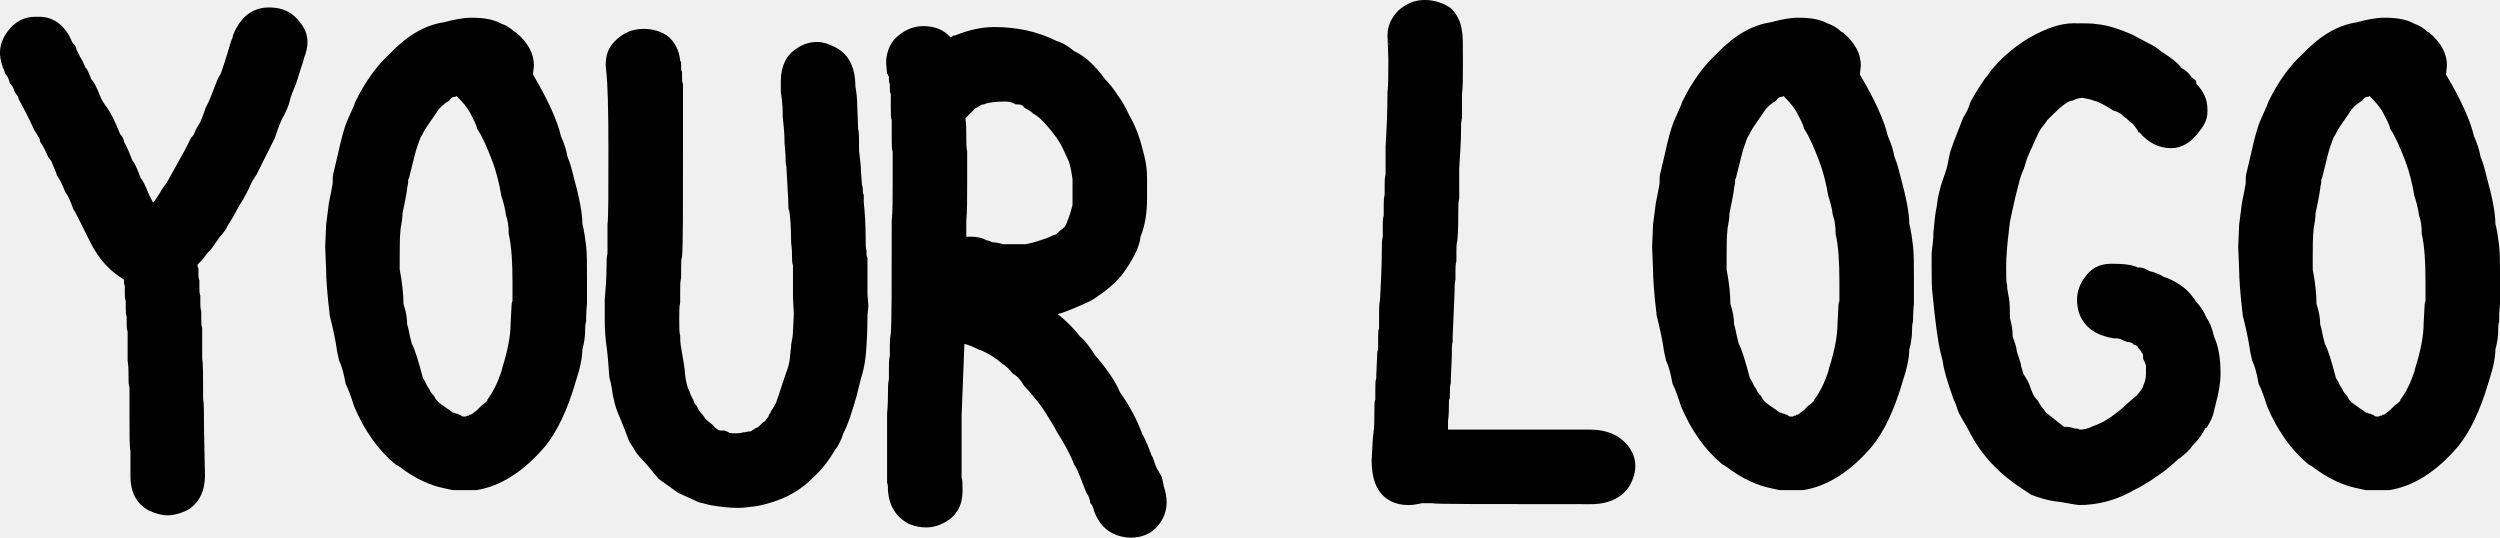
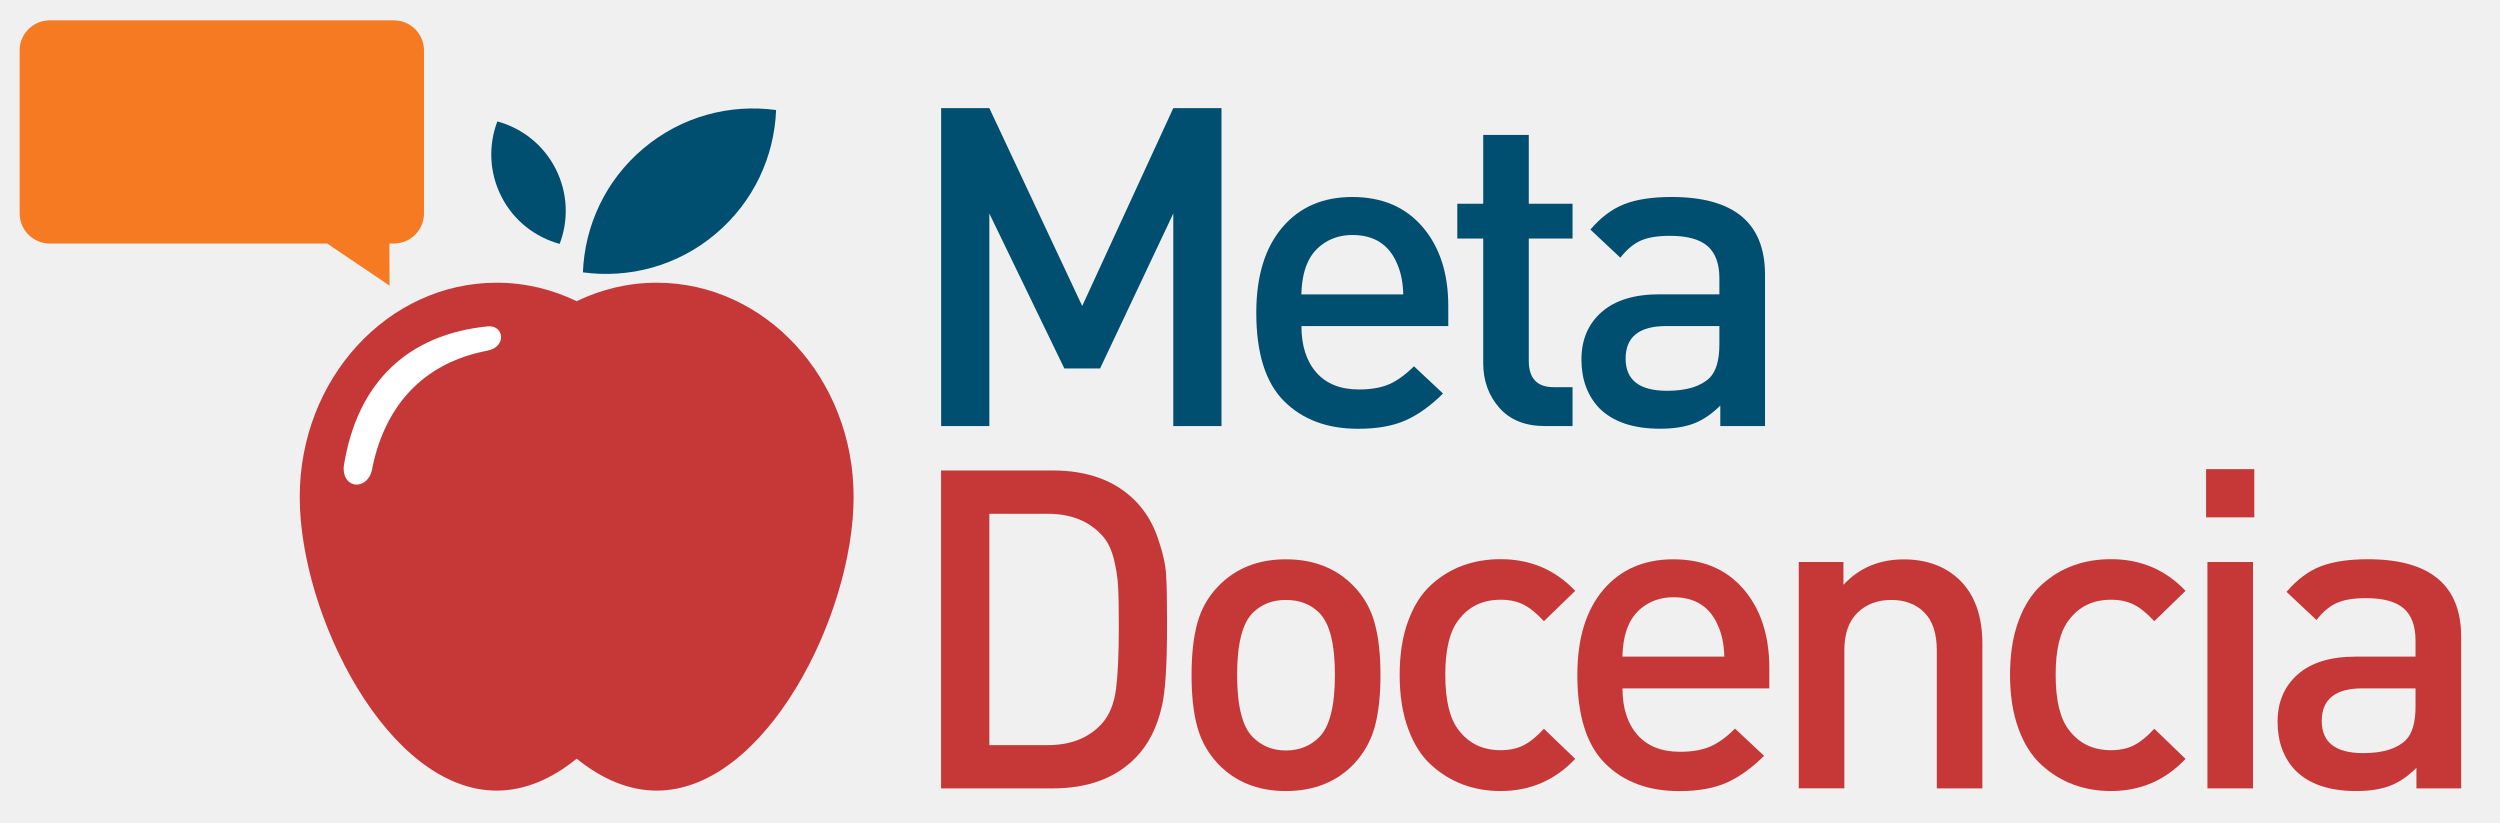
- <svg xmlns="http://www.w3.org/2000/svg" zoomAndPan="magnify" preserveAspectRatio="xMidYMid meet" version="1.0" viewBox="321.86 391.22 166.32 35.77">
-   <defs>
-     <g />
-   </defs>
-   <g fill="currentColor" fill-opacity="1">
-     <g transform="translate(321.2378, 434.6169)">
-       <g>
-         <path d="M 11.777 -9.113 C 12.215 -9.113 12.586 -9.238 13.02 -9.422 C 13.824 -9.855 14.258 -10.664 14.258 -11.777 L 14.195 -14.816 C 14.195 -15.871 14.195 -16.551 14.137 -16.863 C 14.137 -18.352 14.137 -19.219 14.074 -19.527 C 14.074 -20.707 14.074 -21.387 14.074 -21.574 C 14.012 -21.762 14.012 -21.945 14.012 -22.133 C 14.012 -22.316 14.012 -22.504 14.012 -22.691 C 13.949 -22.875 13.949 -23.062 13.949 -23.25 C 13.949 -23.434 13.949 -23.559 13.949 -23.742 C 13.887 -23.867 13.887 -24.055 13.887 -24.238 C 13.887 -24.426 13.887 -24.551 13.887 -24.734 C 13.824 -24.922 13.824 -25.047 13.824 -25.172 C 13.824 -25.293 13.824 -25.418 13.824 -25.543 C 13.762 -25.605 13.762 -25.727 13.762 -25.789 C 13.949 -25.977 14.137 -26.16 14.258 -26.348 C 14.383 -26.535 14.508 -26.656 14.629 -26.781 C 14.754 -26.906 14.941 -27.215 15.25 -27.648 C 15.438 -27.836 15.562 -28.023 15.684 -28.207 C 15.746 -28.395 15.871 -28.52 15.934 -28.641 C 16.117 -28.953 16.305 -29.262 16.492 -29.633 C 16.926 -30.316 17.172 -30.812 17.297 -31.121 L 17.422 -31.371 C 17.605 -31.68 17.73 -31.805 17.73 -31.867 L 18.352 -33.105 C 18.535 -33.477 18.723 -33.848 18.91 -34.223 C 19.031 -34.594 19.156 -34.965 19.344 -35.398 C 19.652 -35.957 19.84 -36.391 19.902 -36.699 C 19.961 -37.012 20.148 -37.383 20.336 -37.879 L 20.707 -39.059 C 20.77 -39.242 20.832 -39.367 20.832 -39.492 C 21.016 -39.926 21.078 -40.297 21.078 -40.605 C 21.078 -41.102 20.891 -41.535 20.582 -41.91 C 20.086 -42.59 19.406 -42.902 18.535 -42.902 C 17.422 -42.902 16.613 -42.281 16.117 -41.039 C 16.117 -40.918 16.059 -40.793 15.996 -40.668 C 15.621 -39.367 15.375 -38.684 15.312 -38.5 C 15.188 -38.312 15.066 -38.066 15.004 -37.879 C 14.691 -37.074 14.508 -36.578 14.32 -36.266 C 14.195 -35.895 14.074 -35.586 13.949 -35.273 C 13.762 -34.965 13.641 -34.777 13.578 -34.594 C 13.516 -34.406 13.391 -34.285 13.328 -34.223 C 13.266 -34.098 13.145 -33.848 12.957 -33.477 L 11.719 -31.246 C 11.531 -30.996 11.344 -30.75 11.223 -30.5 L 10.848 -29.945 L 10.789 -29.945 L 10.539 -30.441 C 10.293 -31.059 10.105 -31.43 9.98 -31.555 C 9.734 -32.238 9.547 -32.609 9.422 -32.734 C 9.238 -33.23 9.051 -33.664 8.867 -33.973 C 8.867 -34.098 8.805 -34.285 8.617 -34.469 C 8.246 -35.398 7.934 -36.02 7.625 -36.391 C 7.5 -36.578 7.379 -36.762 7.254 -37.074 C 7.066 -37.57 6.883 -37.941 6.695 -38.125 C 6.508 -38.621 6.387 -38.871 6.324 -38.871 C 6.199 -39.18 6.074 -39.43 5.953 -39.613 L 5.703 -40.109 C 5.703 -40.234 5.641 -40.359 5.457 -40.543 L 5.395 -40.668 C 4.961 -41.66 4.277 -42.219 3.348 -42.281 L 2.977 -42.281 C 2.23 -42.281 1.613 -41.969 1.117 -41.289 C 0.805 -40.855 0.621 -40.422 0.621 -39.863 C 0.621 -39.492 0.742 -39.059 0.93 -38.621 C 0.93 -38.562 0.992 -38.438 1.117 -38.312 C 1.18 -38.188 1.238 -38.004 1.301 -37.816 C 1.363 -37.816 1.488 -37.633 1.613 -37.258 C 1.676 -37.195 1.734 -37.074 1.797 -37.012 C 1.859 -36.887 1.859 -36.762 1.922 -36.699 C 2.293 -36.02 2.605 -35.398 2.914 -34.719 C 3.102 -34.469 3.16 -34.285 3.223 -34.223 C 3.285 -34.16 3.285 -34.035 3.285 -33.973 C 3.473 -33.727 3.656 -33.352 3.844 -32.918 C 3.906 -32.855 4.031 -32.734 4.09 -32.547 C 4.152 -32.363 4.215 -32.238 4.277 -32.113 C 4.34 -31.926 4.402 -31.805 4.402 -31.742 C 4.586 -31.492 4.773 -31.121 4.961 -30.625 C 5.082 -30.5 5.27 -30.129 5.516 -29.449 C 5.578 -29.387 5.703 -29.137 5.891 -28.766 L 6.633 -27.277 C 7.191 -26.16 7.934 -25.355 8.867 -24.797 C 8.867 -24.676 8.867 -24.551 8.926 -24.363 C 8.926 -24.18 8.926 -24.055 8.926 -23.867 C 8.926 -23.684 8.926 -23.559 8.988 -23.371 C 8.988 -23.188 8.988 -23.062 8.988 -22.875 C 8.988 -22.691 8.988 -22.504 9.051 -22.316 C 9.051 -22.133 9.051 -22.008 9.051 -21.82 C 9.051 -21.637 9.051 -21.512 9.113 -21.328 C 9.113 -21.141 9.113 -20.457 9.113 -19.406 C 9.176 -19.031 9.176 -18.598 9.176 -18.102 C 9.176 -17.98 9.176 -17.793 9.238 -17.605 C 9.238 -17.422 9.238 -16.738 9.238 -15.562 C 9.238 -14.383 9.238 -13.641 9.301 -13.391 C 9.301 -13.145 9.301 -12.586 9.301 -11.719 C 9.301 -10.602 9.734 -9.855 10.539 -9.422 C 10.973 -9.238 11.344 -9.113 11.777 -9.113 Z M 11.777 -9.113 " />
-       </g>
-     </g>
+ <svg xmlns="http://www.w3.org/2000/svg" version="1.0" id="Capa_1" x="0px" y="0px" viewBox="0 0 359.91 118.4" style="enable-background:new 0 0 359.91 118.4;" xml:space="preserve">
+   <style type="text/css">
+ 	.st0{fill-rule:evenodd;clip-rule:evenodd;fill:#C63838;}
+ 	.st1{fill-rule:evenodd;clip-rule:evenodd;fill:#FFFFFF;}
+ 	.st2{fill-rule:evenodd;clip-rule:evenodd;fill:#004F70;}
+ 	.st3{fill-rule:evenodd;clip-rule:evenodd;fill:#F67A21;}
+ 	.st4{fill:#004F70;}
+ 	.st5{fill:#C63838;}
+ </style>
+   <g>
+     <path class="st0" d="M94.54,40.7c-4.1,0-8,0.96-11.52,2.66C79.5,41.66,75.6,40.7,71.5,40.7c-15.66,0-28.35,13.81-28.35,30.84   c0,17.03,12.69,42.28,28.35,42.28c4.1,0,8-1.73,11.52-4.6c3.52,2.86,7.42,4.6,11.52,4.6c15.66,0,28.35-25.25,28.35-42.28   C122.89,54.51,110.2,40.7,94.54,40.7" />
  </g>
-   <g fill="currentColor" fill-opacity="1">
-     <g transform="translate(342.873, 434.6169)">
-       <g>
-         <path d="M 9.98 -15.684 L 9.855 -15.684 C 9.797 -15.684 9.734 -15.684 9.672 -15.746 C 9.609 -15.809 9.484 -15.809 9.422 -15.871 C 9.359 -15.871 9.301 -15.871 9.238 -15.934 C 9.176 -15.934 9.113 -15.934 9.051 -15.996 C 8.988 -16.059 8.68 -16.242 8.184 -16.613 C 8.059 -16.738 7.934 -16.863 7.875 -17.047 C 7.75 -17.172 7.625 -17.297 7.562 -17.484 C 7.5 -17.605 7.379 -17.73 7.316 -17.918 C 7.254 -18.039 7.191 -18.164 7.129 -18.227 C 6.82 -19.406 6.57 -20.211 6.387 -20.52 L 6.262 -21.016 C 6.199 -21.328 6.137 -21.637 6.074 -21.82 C 6.074 -22.195 6.012 -22.629 5.828 -23.188 C 5.828 -23.742 5.766 -24.488 5.578 -25.48 L 5.578 -26.285 C 5.578 -26.969 5.578 -27.586 5.641 -28.207 C 5.703 -28.52 5.766 -28.891 5.766 -29.199 C 5.891 -29.758 5.953 -30.129 6.012 -30.441 C 6.074 -30.75 6.074 -30.996 6.137 -31.184 C 6.137 -31.371 6.137 -31.492 6.199 -31.555 L 6.57 -33.043 C 6.695 -33.539 6.82 -33.848 6.883 -34.035 C 6.945 -34.223 7.004 -34.344 7.066 -34.406 C 7.191 -34.719 7.5 -35.152 7.934 -35.77 L 8.059 -35.957 C 8.246 -36.266 8.555 -36.516 8.867 -36.699 C 8.988 -36.887 9.113 -36.949 9.176 -36.949 C 9.238 -36.949 9.301 -36.949 9.359 -37.012 C 9.797 -36.578 10.105 -36.207 10.293 -35.832 C 10.477 -35.461 10.664 -35.152 10.727 -34.84 C 11.098 -34.285 11.406 -33.539 11.719 -32.734 C 12.027 -31.926 12.215 -31.121 12.336 -30.379 C 12.461 -30.004 12.586 -29.57 12.648 -29.074 C 12.77 -28.766 12.832 -28.332 12.832 -27.836 C 13.02 -27.031 13.082 -25.914 13.082 -24.613 C 13.082 -23.93 13.082 -23.496 13.082 -23.371 C 13.02 -23.25 13.02 -23.125 13.02 -23.062 L 12.957 -21.883 C 12.957 -21.078 12.77 -20.086 12.398 -18.91 L 12.336 -18.66 C 12.09 -17.918 11.777 -17.297 11.406 -16.801 C 11.406 -16.738 11.406 -16.738 11.344 -16.676 C 11.281 -16.613 11.16 -16.492 11.035 -16.43 C 10.91 -16.305 10.789 -16.18 10.727 -16.117 C 10.477 -15.934 10.352 -15.809 10.293 -15.809 C 10.23 -15.809 10.23 -15.809 10.23 -15.809 C 10.168 -15.746 10.168 -15.746 10.168 -15.746 C 10.105 -15.746 10.043 -15.746 9.98 -15.684 Z M 10.664 -10.789 C 12.273 -11.035 13.824 -12.027 15.25 -13.699 C 16.059 -14.691 16.738 -16.117 17.297 -18.039 C 17.605 -18.969 17.73 -19.652 17.73 -20.148 C 17.855 -20.582 17.918 -21.016 17.918 -21.512 C 17.918 -21.637 17.918 -21.82 17.98 -22.008 C 17.98 -22.195 17.98 -22.629 18.039 -23.188 C 18.039 -23.742 18.039 -24.301 18.039 -24.859 C 18.039 -25.789 18.039 -26.535 17.98 -27.031 C 17.918 -27.527 17.855 -28.023 17.73 -28.52 C 17.73 -29.199 17.543 -30.191 17.172 -31.555 C 17.047 -32.051 16.926 -32.547 16.738 -32.98 C 16.676 -33.352 16.551 -33.789 16.305 -34.344 C 16.059 -35.398 15.438 -36.762 14.445 -38.438 L 14.508 -39.059 C 14.508 -39.801 14.137 -40.543 13.328 -41.227 L 13.203 -41.289 C 12.957 -41.535 12.648 -41.723 12.273 -41.848 C 11.84 -42.094 11.223 -42.219 10.352 -42.219 C 9.797 -42.219 9.176 -42.094 8.492 -41.91 C 7.254 -41.723 6.074 -41.039 4.898 -39.801 C 4.09 -39.059 3.285 -38.004 2.605 -36.578 L 2.543 -36.391 C 2.418 -36.082 2.23 -35.711 2.047 -35.273 C 1.859 -34.777 1.676 -34.098 1.488 -33.23 L 1.18 -31.926 C 1.117 -31.742 1.117 -31.492 1.117 -31.184 C 1.055 -30.875 0.992 -30.441 0.867 -29.883 L 0.684 -28.457 L 0.621 -26.969 L 0.684 -25.418 C 0.684 -24.922 0.742 -23.93 0.93 -22.379 C 1.117 -21.637 1.301 -20.832 1.426 -19.961 L 1.551 -19.406 C 1.734 -19.031 1.859 -18.535 1.984 -17.855 C 2.168 -17.484 2.355 -16.988 2.543 -16.367 C 3.223 -14.754 4.152 -13.453 5.27 -12.523 L 5.578 -12.336 C 6.633 -11.531 7.625 -11.098 8.555 -10.91 L 9.113 -10.789 Z M 10.664 -10.789 " />
-       </g>
-     </g>
+   <g>
+     <path class="st1" d="M70.18,50.48c-8.69,1.65-14.53,7.27-16.55,16.72c-0.41,3.44-4.32,3.4-4.15,0c1.9-12.25,9.33-19.06,20.69-20.21   C72.54,46.71,73.03,49.91,70.18,50.48" />
  </g>
-   <g fill="currentColor" fill-opacity="1">
-     <g transform="translate(361.4706, 434.6169)">
-       <g>
-         <path d="M 9.484 -9.609 C 9.855 -9.609 10.293 -9.672 10.789 -9.734 C 12.273 -10.043 13.453 -10.602 14.383 -11.531 C 15.004 -12.09 15.5 -12.707 15.934 -13.453 C 16.18 -13.762 16.367 -14.137 16.492 -14.57 C 16.801 -15.125 17.047 -15.934 17.359 -16.988 L 17.668 -18.227 C 17.793 -18.598 17.918 -19.094 17.98 -19.715 C 18.039 -20.336 18.102 -21.266 18.102 -22.441 L 18.164 -23.062 L 18.102 -23.805 C 18.102 -25.293 18.102 -26.102 18.102 -26.223 C 18.039 -26.348 18.039 -26.41 18.039 -26.473 C 18.039 -26.535 18.039 -26.598 18.039 -26.719 C 17.98 -26.844 17.98 -27.094 17.98 -27.465 C 17.98 -28.52 17.918 -29.324 17.855 -29.945 C 17.855 -30.191 17.855 -30.379 17.855 -30.441 C 17.793 -30.5 17.793 -30.625 17.793 -30.75 C 17.793 -30.812 17.793 -30.934 17.73 -31.121 L 17.668 -31.988 C 17.668 -32.363 17.605 -32.797 17.543 -33.352 C 17.543 -34.16 17.543 -34.656 17.484 -34.777 L 17.422 -36.266 C 17.422 -36.887 17.359 -37.32 17.297 -37.633 C 17.297 -38.996 16.801 -39.863 15.871 -40.297 C 15.5 -40.484 15.125 -40.605 14.754 -40.605 C 14.32 -40.605 13.824 -40.484 13.391 -40.172 C 12.707 -39.738 12.336 -38.996 12.336 -38.004 L 12.336 -37.258 C 12.398 -36.887 12.461 -36.391 12.461 -35.832 L 12.461 -35.648 C 12.523 -35.09 12.586 -34.469 12.586 -33.848 L 12.648 -33.105 C 12.648 -32.797 12.648 -32.547 12.707 -32.301 C 12.77 -30.996 12.832 -30.254 12.832 -29.945 C 12.832 -29.633 12.832 -29.449 12.895 -29.387 C 12.957 -29.012 13.02 -28.332 13.02 -27.277 C 13.082 -26.781 13.082 -26.473 13.082 -26.285 C 13.082 -26.102 13.082 -25.914 13.145 -25.727 C 13.145 -25.543 13.145 -24.797 13.145 -23.621 L 13.203 -22.504 L 13.145 -21.387 C 13.145 -21.078 13.082 -20.77 13.02 -20.457 L 13.02 -20.336 C 12.957 -19.902 12.957 -19.59 12.895 -19.281 C 12.832 -18.969 12.707 -18.66 12.648 -18.473 C 12.586 -18.289 12.523 -18.102 12.461 -17.918 C 12.398 -17.73 12.336 -17.543 12.273 -17.359 C 12.215 -17.109 12.09 -16.863 12.027 -16.613 C 11.902 -16.367 11.777 -16.18 11.656 -15.996 C 11.656 -15.934 11.656 -15.934 11.594 -15.871 C 11.531 -15.809 11.531 -15.684 11.469 -15.621 C 11.406 -15.562 11.344 -15.438 11.281 -15.375 C 11.16 -15.312 11.098 -15.25 11.035 -15.188 C 10.973 -15.125 10.91 -15.066 10.848 -15.004 C 10.789 -14.941 10.664 -14.941 10.602 -14.879 C 10.539 -14.816 10.477 -14.816 10.414 -14.754 C 10.352 -14.691 10.293 -14.691 10.168 -14.691 C 9.98 -14.629 9.855 -14.629 9.797 -14.629 C 9.672 -14.57 9.484 -14.57 9.301 -14.57 C 9.051 -14.57 8.926 -14.57 8.867 -14.629 C 8.805 -14.691 8.68 -14.691 8.617 -14.754 C 8.492 -14.754 8.371 -14.754 8.309 -14.754 C 8.246 -14.754 8.121 -14.816 8.059 -14.879 C 7.934 -14.941 7.875 -15.066 7.812 -15.125 C 7.75 -15.188 7.625 -15.25 7.5 -15.375 C 7.379 -15.438 7.254 -15.621 7.129 -15.809 C 6.945 -15.996 6.82 -16.18 6.758 -16.367 C 6.633 -16.492 6.57 -16.613 6.508 -16.801 C 6.449 -16.926 6.324 -17.109 6.262 -17.359 C 6.137 -17.543 6.074 -17.855 6.012 -18.164 C 5.953 -18.473 5.953 -18.785 5.891 -19.156 C 5.828 -19.527 5.766 -19.902 5.703 -20.273 C 5.641 -20.582 5.641 -20.891 5.641 -21.078 C 5.578 -21.266 5.578 -21.574 5.578 -22.133 C 5.578 -22.691 5.578 -23.062 5.641 -23.25 C 5.641 -23.434 5.641 -23.742 5.641 -24.055 C 5.641 -24.363 5.641 -24.676 5.703 -24.922 C 5.703 -25.172 5.703 -25.418 5.703 -25.664 C 5.703 -25.852 5.703 -26.102 5.766 -26.348 C 5.828 -27.031 5.828 -29.449 5.828 -33.602 C 5.828 -36.266 5.828 -37.691 5.828 -37.816 C 5.766 -37.941 5.766 -38.066 5.766 -38.25 C 5.766 -38.438 5.766 -38.562 5.766 -38.621 C 5.703 -38.684 5.703 -38.809 5.703 -38.934 C 5.703 -39.059 5.703 -39.18 5.703 -39.242 L 5.641 -39.367 C 5.578 -40.047 5.27 -40.605 4.836 -40.98 C 4.402 -41.289 3.844 -41.477 3.223 -41.477 C 2.48 -41.477 1.859 -41.227 1.301 -40.668 C 0.867 -40.234 0.684 -39.738 0.684 -39.059 L 0.742 -38.438 C 0.805 -37.879 0.867 -36.266 0.867 -33.477 C 0.867 -30.625 0.867 -28.953 0.805 -28.457 C 0.805 -27.402 0.805 -26.719 0.805 -26.535 C 0.742 -26.285 0.742 -26.039 0.742 -25.727 C 0.742 -24.922 0.684 -24.18 0.621 -23.434 L 0.621 -22.133 C 0.621 -21.387 0.684 -20.77 0.742 -20.336 C 0.805 -19.902 0.867 -19.219 0.93 -18.289 C 1.055 -17.855 1.117 -17.422 1.18 -16.988 L 1.238 -16.801 C 1.301 -16.367 1.488 -15.934 1.676 -15.5 C 1.859 -15.066 2.047 -14.57 2.23 -14.074 C 2.293 -13.949 2.418 -13.762 2.543 -13.578 C 2.664 -13.328 2.852 -13.082 3.16 -12.77 C 3.473 -12.461 3.781 -12.027 4.215 -11.531 L 5.516 -10.602 L 6.883 -9.98 L 7.625 -9.797 C 8.309 -9.672 8.926 -9.609 9.484 -9.609 Z M 9.484 -9.609 " />
-       </g>
-     </g>
+   <g>
+     <path class="st2" d="M103,33.69c5.51-4.63,8.48-11.18,8.73-17.85c-6.62-0.9-13.57,0.88-19.09,5.52   c-5.51,4.63-8.47,11.18-8.72,17.85C90.53,40.11,97.49,38.33,103,33.69 M80.57,35.11c1.3-3.4,1.2-7.31-0.58-10.81   c-1.78-3.5-4.89-5.87-8.39-6.82c-1.29,3.4-1.2,7.31,0.58,10.81C73.95,31.78,77.06,34.15,80.57,35.11z" />
  </g>
-   <g fill="currentColor" fill-opacity="1">
-     <g transform="translate(380.1923, 434.6169)">
-       <g>
-         <path d="M 9.918 -27.152 L 8.371 -27.152 C 8.184 -27.215 7.934 -27.277 7.688 -27.277 C 7.562 -27.34 7.438 -27.402 7.316 -27.402 C 7.004 -27.586 6.633 -27.648 6.324 -27.648 L 5.953 -27.648 L 5.953 -28.703 C 6.012 -29.324 6.012 -30.191 6.012 -31.309 C 6.012 -32.484 6.012 -33.168 6.012 -33.352 C 5.953 -33.539 5.953 -33.848 5.953 -34.344 C 5.953 -34.777 5.953 -35.215 5.891 -35.523 L 6.57 -36.207 C 6.633 -36.207 6.695 -36.266 6.82 -36.328 C 6.883 -36.391 7.004 -36.453 7.129 -36.453 C 7.379 -36.578 7.875 -36.641 8.555 -36.641 C 8.805 -36.641 9.051 -36.578 9.238 -36.453 C 9.422 -36.453 9.547 -36.453 9.672 -36.391 C 9.734 -36.328 9.797 -36.266 9.855 -36.207 C 10.105 -36.082 10.293 -35.957 10.414 -35.832 C 10.789 -35.648 11.281 -35.152 11.965 -34.223 C 12.09 -34.035 12.215 -33.848 12.336 -33.602 C 12.461 -33.352 12.586 -33.043 12.77 -32.672 C 12.895 -32.301 12.957 -31.926 13.02 -31.492 L 13.02 -30.75 C 13.02 -30.254 13.02 -29.945 13.02 -29.758 C 12.957 -29.57 12.895 -29.199 12.707 -28.766 C 12.648 -28.52 12.523 -28.332 12.461 -28.27 C 12.336 -28.145 12.215 -28.082 12.152 -28.023 C 12.09 -27.961 12.027 -27.898 11.965 -27.836 C 11.902 -27.773 11.777 -27.773 11.656 -27.711 C 11.531 -27.648 11.406 -27.586 11.223 -27.527 C 11.035 -27.465 10.848 -27.402 10.664 -27.34 C 10.477 -27.277 10.23 -27.215 9.918 -27.152 Z M 16.863 -7.625 C 17.605 -7.625 18.227 -7.875 18.66 -8.371 C 19.094 -8.867 19.281 -9.422 19.281 -9.98 C 19.281 -10.293 19.219 -10.664 19.094 -11.035 C 19.031 -11.406 18.969 -11.656 18.91 -11.777 C 18.848 -11.84 18.785 -11.965 18.723 -12.09 C 18.66 -12.152 18.598 -12.273 18.535 -12.461 C 18.414 -12.832 18.352 -13.02 18.289 -13.082 C 18.102 -13.578 17.918 -14.074 17.668 -14.508 C 17.297 -15.5 16.801 -16.43 16.18 -17.297 C 15.871 -18.039 15.312 -18.848 14.508 -19.777 C 14.195 -20.273 13.887 -20.707 13.516 -21.016 C 13.082 -21.574 12.586 -22.07 12.027 -22.504 L 12.273 -22.566 C 12.832 -22.754 13.391 -23 14.074 -23.309 L 14.32 -23.434 C 15.188 -23.992 15.871 -24.551 16.305 -25.109 C 17.047 -26.102 17.484 -26.969 17.543 -27.648 C 17.855 -28.395 17.98 -29.262 17.98 -30.191 L 17.98 -31.555 C 17.98 -32.051 17.918 -32.547 17.793 -33.043 C 17.668 -33.539 17.543 -34.035 17.359 -34.531 C 17.172 -35.027 16.988 -35.398 16.801 -35.711 C 16.551 -36.266 16.305 -36.699 16.059 -37.012 C 15.746 -37.508 15.438 -37.879 15.188 -38.125 C 14.508 -39.059 13.824 -39.676 13.145 -39.988 C 12.77 -40.297 12.398 -40.543 11.965 -40.668 C 10.727 -41.289 9.359 -41.598 7.812 -41.598 C 7.004 -41.598 6.137 -41.414 5.207 -41.039 C 5.145 -41.039 5.082 -41.039 5.023 -40.98 C 4.961 -40.918 4.961 -40.918 4.898 -40.918 C 4.465 -41.414 3.844 -41.66 3.102 -41.66 C 2.355 -41.66 1.734 -41.352 1.18 -40.793 C 0.805 -40.359 0.621 -39.801 0.621 -39.18 L 0.684 -38.5 L 0.742 -38.438 C 0.742 -38.375 0.742 -38.375 0.805 -38.312 C 0.805 -38.25 0.805 -38.188 0.805 -38.125 C 0.805 -38.004 0.805 -37.879 0.867 -37.816 C 0.867 -37.754 0.867 -37.633 0.867 -37.508 C 0.867 -37.383 0.867 -37.258 0.93 -37.137 C 0.93 -37.012 0.93 -36.699 0.93 -36.266 C 0.93 -35.832 0.93 -35.523 0.992 -35.398 C 0.992 -35.215 0.992 -34.902 0.992 -34.344 C 0.992 -33.789 0.992 -33.477 1.055 -33.293 C 1.055 -33.105 1.055 -32.422 1.055 -31.309 C 1.055 -30.191 1.055 -29.324 0.992 -28.703 C 0.992 -24.426 0.992 -21.883 0.93 -21.203 C 0.867 -20.891 0.867 -20.645 0.867 -20.457 C 0.867 -20.211 0.867 -19.961 0.867 -19.715 C 0.805 -19.465 0.805 -19.219 0.805 -18.969 C 0.805 -18.66 0.805 -18.414 0.805 -18.164 C 0.742 -17.918 0.742 -17.605 0.742 -17.297 C 0.742 -16.988 0.742 -16.492 0.684 -15.871 L 0.684 -11.281 C 0.742 -11.16 0.742 -10.973 0.742 -10.789 C 0.805 -9.734 1.301 -8.988 2.109 -8.555 C 2.543 -8.371 2.914 -8.309 3.285 -8.309 C 3.719 -8.309 4.152 -8.43 4.586 -8.68 C 5.332 -9.113 5.703 -9.797 5.703 -10.727 C 5.703 -11.281 5.703 -11.531 5.641 -11.594 L 5.641 -15.746 L 5.828 -20.52 C 6.074 -20.457 6.387 -20.336 6.758 -20.148 L 6.945 -20.086 C 7.5 -19.84 7.996 -19.527 8.309 -19.219 C 8.555 -19.094 8.805 -18.848 9.051 -18.535 C 9.301 -18.414 9.547 -18.164 9.797 -17.73 C 10.043 -17.484 10.293 -17.172 10.602 -16.801 C 10.91 -16.43 11.16 -16.059 11.344 -15.746 C 11.531 -15.438 11.777 -15.066 11.965 -14.691 C 12.398 -14.012 12.832 -13.266 13.145 -12.461 C 13.328 -12.215 13.516 -11.719 13.824 -10.91 L 13.949 -10.602 C 14.137 -10.352 14.195 -10.105 14.195 -9.918 C 14.32 -9.855 14.383 -9.672 14.445 -9.422 C 14.879 -8.246 15.684 -7.688 16.863 -7.625 Z M 16.863 -7.625 " />
-       </g>
-     </g>
+   <g>
+     <path class="st3" d="M7.15,2.93h49.57c2.37,0,4.32,1.94,4.32,4.32v23.49c0,2.37-1.94,4.32-4.32,4.32h-0.66l0.02,6.06l-8.98-6.06   H7.15c-2.37,0-4.32-1.94-4.32-4.32V7.24C2.83,4.87,4.77,2.93,7.15,2.93" />
  </g>
-   <g fill="currentColor" fill-opacity="1">
-     <g transform="translate(400.0917, 434.6169)">
-       <g />
-     </g>
-   </g>
-   <g fill="currentColor" fill-opacity="1">
-     <g transform="translate(412.4902, 434.6169)">
-       <g>
-         <path d="M 1.797 -40.359 L 1.734 -40.543 C 1.797 -40.484 1.797 -40.422 1.797 -40.359 Z M 3.102 -9.797 C 3.41 -9.797 3.656 -9.855 3.969 -9.918 C 4.277 -9.918 4.527 -9.918 4.648 -9.918 C 4.773 -9.855 8.309 -9.855 15.188 -9.855 C 16.43 -9.855 17.297 -10.293 17.793 -11.098 C 18.039 -11.531 18.164 -11.965 18.164 -12.398 C 18.164 -12.832 18.039 -13.203 17.793 -13.578 C 17.234 -14.383 16.367 -14.816 15.125 -14.816 L 5.703 -14.816 L 5.703 -15.375 C 5.766 -15.809 5.766 -16.305 5.766 -16.801 C 5.828 -16.801 5.828 -16.926 5.828 -17.234 C 5.828 -17.543 5.828 -17.73 5.891 -17.918 C 5.891 -18.039 5.891 -18.164 5.891 -18.227 L 5.953 -19.59 C 5.953 -20.086 5.953 -20.457 6.012 -20.645 C 6.012 -20.832 6.012 -20.953 6.012 -21.016 L 6.137 -23.867 C 6.137 -24.238 6.137 -24.551 6.199 -24.797 C 6.199 -24.984 6.199 -25.23 6.199 -25.418 C 6.199 -25.605 6.199 -25.789 6.262 -26.039 C 6.262 -26.285 6.262 -26.535 6.262 -26.719 C 6.262 -26.906 6.262 -27.152 6.324 -27.402 C 6.387 -28.082 6.387 -28.766 6.387 -29.449 C 6.387 -29.695 6.387 -29.945 6.449 -30.191 C 6.449 -30.441 6.449 -31.121 6.449 -32.176 C 6.508 -33.168 6.57 -34.035 6.57 -34.719 C 6.57 -35.027 6.57 -35.336 6.633 -35.523 C 6.633 -35.711 6.633 -36.266 6.633 -37.137 C 6.695 -37.57 6.695 -38.312 6.695 -39.305 C 6.695 -40.484 6.695 -41.102 6.633 -41.289 C 6.57 -41.969 6.262 -42.527 5.828 -42.902 C 5.332 -43.211 4.773 -43.398 4.152 -43.398 C 3.473 -43.398 2.914 -43.148 2.418 -42.715 C 1.922 -42.219 1.676 -41.66 1.676 -41.039 L 1.734 -39.492 C 1.734 -38.5 1.734 -37.754 1.676 -37.258 C 1.676 -35.895 1.613 -34.719 1.551 -33.664 C 1.551 -32.609 1.551 -31.988 1.551 -31.805 C 1.488 -31.555 1.488 -31.309 1.488 -31.121 C 1.488 -30.934 1.488 -30.688 1.488 -30.441 C 1.426 -30.191 1.426 -29.945 1.426 -29.758 C 1.426 -29.57 1.426 -29.324 1.426 -29.074 C 1.363 -28.828 1.363 -28.578 1.363 -28.395 C 1.363 -28.145 1.363 -27.898 1.363 -27.648 C 1.301 -27.402 1.301 -27.152 1.301 -26.906 C 1.301 -25.727 1.238 -24.551 1.18 -23.434 C 1.117 -23.188 1.117 -22.875 1.117 -22.441 C 1.117 -22.008 1.117 -21.699 1.117 -21.574 C 1.055 -21.449 1.055 -21.203 1.055 -20.891 C 1.055 -20.52 1.055 -20.273 1.055 -20.148 C 0.992 -20.023 0.992 -19.902 0.992 -19.84 L 0.93 -18.414 C 0.93 -18.352 0.93 -18.289 0.93 -18.227 C 0.867 -18.102 0.867 -17.793 0.867 -17.359 C 0.867 -17.047 0.867 -16.863 0.867 -16.801 C 0.805 -16.738 0.805 -16.43 0.805 -15.934 C 0.805 -15.438 0.805 -15.004 0.742 -14.57 C 0.684 -14.258 0.684 -13.699 0.621 -12.77 C 0.621 -11.594 0.93 -10.727 1.613 -10.23 C 2.047 -9.918 2.543 -9.797 3.102 -9.797 Z M 3.102 -9.797 " />
-       </g>
-     </g>
-   </g>
-   <g fill="currentColor" fill-opacity="1">
-     <g transform="translate(431.1498, 434.6169)">
-       <g>
-         <path d="M 9.98 -15.684 L 9.855 -15.684 C 9.797 -15.684 9.734 -15.684 9.672 -15.746 C 9.609 -15.809 9.484 -15.809 9.422 -15.871 C 9.359 -15.871 9.301 -15.871 9.238 -15.934 C 9.176 -15.934 9.113 -15.934 9.051 -15.996 C 8.988 -16.059 8.68 -16.242 8.184 -16.613 C 8.059 -16.738 7.934 -16.863 7.875 -17.047 C 7.75 -17.172 7.625 -17.297 7.562 -17.484 C 7.5 -17.605 7.379 -17.73 7.316 -17.918 C 7.254 -18.039 7.191 -18.164 7.129 -18.227 C 6.82 -19.406 6.57 -20.211 6.387 -20.52 L 6.262 -21.016 C 6.199 -21.328 6.137 -21.637 6.074 -21.82 C 6.074 -22.195 6.012 -22.629 5.828 -23.188 C 5.828 -23.742 5.766 -24.488 5.578 -25.48 L 5.578 -26.285 C 5.578 -26.969 5.578 -27.586 5.641 -28.207 C 5.703 -28.52 5.766 -28.891 5.766 -29.199 C 5.891 -29.758 5.953 -30.129 6.012 -30.441 C 6.074 -30.75 6.074 -30.996 6.137 -31.184 C 6.137 -31.371 6.137 -31.492 6.199 -31.555 L 6.57 -33.043 C 6.695 -33.539 6.82 -33.848 6.883 -34.035 C 6.945 -34.223 7.004 -34.344 7.066 -34.406 C 7.191 -34.719 7.5 -35.152 7.934 -35.77 L 8.059 -35.957 C 8.246 -36.266 8.555 -36.516 8.867 -36.699 C 8.988 -36.887 9.113 -36.949 9.176 -36.949 C 9.238 -36.949 9.301 -36.949 9.359 -37.012 C 9.797 -36.578 10.105 -36.207 10.293 -35.832 C 10.477 -35.461 10.664 -35.152 10.727 -34.84 C 11.098 -34.285 11.406 -33.539 11.719 -32.734 C 12.027 -31.926 12.215 -31.121 12.336 -30.379 C 12.461 -30.004 12.586 -29.57 12.648 -29.074 C 12.77 -28.766 12.832 -28.332 12.832 -27.836 C 13.02 -27.031 13.082 -25.914 13.082 -24.613 C 13.082 -23.93 13.082 -23.496 13.082 -23.371 C 13.02 -23.25 13.02 -23.125 13.02 -23.062 L 12.957 -21.883 C 12.957 -21.078 12.77 -20.086 12.398 -18.91 L 12.336 -18.66 C 12.09 -17.918 11.777 -17.297 11.406 -16.801 C 11.406 -16.738 11.406 -16.738 11.344 -16.676 C 11.281 -16.613 11.16 -16.492 11.035 -16.43 C 10.91 -16.305 10.789 -16.18 10.727 -16.117 C 10.477 -15.934 10.352 -15.809 10.293 -15.809 C 10.23 -15.809 10.23 -15.809 10.23 -15.809 C 10.168 -15.746 10.168 -15.746 10.168 -15.746 C 10.105 -15.746 10.043 -15.746 9.98 -15.684 Z M 10.664 -10.789 C 12.273 -11.035 13.824 -12.027 15.25 -13.699 C 16.059 -14.691 16.738 -16.117 17.297 -18.039 C 17.605 -18.969 17.73 -19.652 17.73 -20.148 C 17.855 -20.582 17.918 -21.016 17.918 -21.512 C 17.918 -21.637 17.918 -21.82 17.98 -22.008 C 17.98 -22.195 17.98 -22.629 18.039 -23.188 C 18.039 -23.742 18.039 -24.301 18.039 -24.859 C 18.039 -25.789 18.039 -26.535 17.98 -27.031 C 17.918 -27.527 17.855 -28.023 17.73 -28.52 C 17.73 -29.199 17.543 -30.191 17.172 -31.555 C 17.047 -32.051 16.926 -32.547 16.738 -32.98 C 16.676 -33.352 16.551 -33.789 16.305 -34.344 C 16.059 -35.398 15.438 -36.762 14.445 -38.438 L 14.508 -39.059 C 14.508 -39.801 14.137 -40.543 13.328 -41.227 L 13.203 -41.289 C 12.957 -41.535 12.648 -41.723 12.273 -41.848 C 11.84 -42.094 11.223 -42.219 10.352 -42.219 C 9.797 -42.219 9.176 -42.094 8.492 -41.91 C 7.254 -41.723 6.074 -41.039 4.898 -39.801 C 4.09 -39.059 3.285 -38.004 2.605 -36.578 L 2.543 -36.391 C 2.418 -36.082 2.23 -35.711 2.047 -35.273 C 1.859 -34.777 1.676 -34.098 1.488 -33.23 L 1.18 -31.926 C 1.117 -31.742 1.117 -31.492 1.117 -31.184 C 1.055 -30.875 0.992 -30.441 0.867 -29.883 L 0.684 -28.457 L 0.621 -26.969 L 0.684 -25.418 C 0.684 -24.922 0.742 -23.93 0.93 -22.379 C 1.117 -21.637 1.301 -20.832 1.426 -19.961 L 1.551 -19.406 C 1.734 -19.031 1.859 -18.535 1.984 -17.855 C 2.168 -17.484 2.355 -16.988 2.543 -16.367 C 3.223 -14.754 4.152 -13.453 5.27 -12.523 L 5.578 -12.336 C 6.633 -11.531 7.625 -11.098 8.555 -10.91 L 9.113 -10.789 Z M 10.664 -10.789 " />
-       </g>
-     </g>
-   </g>
-   <g fill="currentColor" fill-opacity="1">
-     <g transform="translate(449.7474, 434.6169)">
-       <g>
-         <path d="M 10.414 -9.797 C 11.656 -9.797 12.895 -10.105 14.074 -10.789 C 14.32 -10.91 14.57 -11.035 14.754 -11.16 C 14.941 -11.281 15.188 -11.406 15.438 -11.594 C 15.684 -11.777 15.996 -11.965 16.305 -12.215 C 16.492 -12.398 16.676 -12.523 16.863 -12.707 C 16.988 -12.832 17.047 -12.895 17.109 -12.895 C 17.484 -13.203 17.793 -13.453 17.98 -13.762 L 18.164 -13.949 C 18.414 -14.195 18.598 -14.508 18.785 -14.816 L 18.785 -14.879 L 18.91 -14.941 C 19.156 -15.312 19.344 -15.684 19.406 -16.059 L 19.527 -16.551 C 19.715 -17.234 19.84 -17.918 19.84 -18.535 C 19.84 -19.527 19.715 -20.336 19.406 -21.016 C 19.281 -21.574 19.094 -22.008 18.91 -22.258 C 18.723 -22.691 18.473 -23.062 18.227 -23.309 C 17.918 -23.805 17.543 -24.18 17.172 -24.426 C 16.801 -24.676 16.43 -24.859 16.059 -24.984 C 15.746 -25.172 15.438 -25.293 15.125 -25.355 C 15.004 -25.418 14.879 -25.48 14.754 -25.543 C 14.57 -25.605 14.445 -25.605 14.32 -25.605 C 13.949 -25.789 13.391 -25.852 12.586 -25.852 C 11.777 -25.852 11.223 -25.543 10.789 -24.922 C 10.477 -24.488 10.293 -23.992 10.293 -23.434 C 10.293 -23.125 10.352 -22.754 10.477 -22.441 C 10.848 -21.574 11.594 -21.078 12.707 -20.891 C 12.895 -20.891 13.02 -20.891 13.203 -20.832 C 13.328 -20.77 13.453 -20.707 13.641 -20.645 C 13.824 -20.645 14.012 -20.582 14.074 -20.457 C 14.195 -20.457 14.258 -20.395 14.32 -20.336 C 14.383 -20.211 14.445 -20.148 14.508 -20.086 C 14.57 -20.023 14.57 -19.961 14.629 -19.902 C 14.691 -19.84 14.691 -19.715 14.691 -19.527 C 14.754 -19.406 14.816 -19.281 14.879 -19.094 C 14.879 -18.91 14.879 -18.723 14.879 -18.535 C 14.879 -18.227 14.816 -17.98 14.691 -17.73 L 14.691 -17.668 C 14.508 -17.359 14.32 -17.109 14.074 -16.926 L 13.641 -16.551 C 13.328 -16.242 13.02 -15.996 12.586 -15.684 C 12.152 -15.375 11.777 -15.188 11.406 -15.066 C 11.035 -14.879 10.727 -14.816 10.539 -14.816 C 10.477 -14.816 10.414 -14.816 10.352 -14.879 C 10.23 -14.879 10.105 -14.879 9.98 -14.941 C 9.797 -15.004 9.609 -15.004 9.422 -15.004 L 8.246 -15.934 C 7.996 -16.242 7.812 -16.492 7.688 -16.738 C 7.5 -16.926 7.379 -17.109 7.316 -17.297 C 7.254 -17.422 7.191 -17.605 7.129 -17.793 C 7.066 -17.98 6.945 -18.164 6.758 -18.473 C 6.695 -18.535 6.695 -18.66 6.633 -18.848 C 6.57 -18.969 6.57 -19.156 6.508 -19.344 C 6.449 -19.527 6.387 -19.715 6.324 -19.902 C 6.262 -20.086 6.262 -20.273 6.199 -20.457 C 6.137 -20.645 6.074 -20.832 6.012 -21.016 C 6.012 -21.387 5.953 -21.82 5.828 -22.258 C 5.828 -22.754 5.828 -23.188 5.766 -23.559 C 5.703 -23.867 5.641 -24.18 5.641 -24.426 C 5.578 -24.613 5.578 -25.047 5.578 -25.605 C 5.578 -26.285 5.641 -27.094 5.766 -28.082 L 5.828 -28.641 C 5.891 -28.953 6.012 -29.508 6.199 -30.316 L 6.387 -31.059 C 6.508 -31.555 6.633 -31.926 6.758 -32.176 C 6.883 -32.609 7.004 -32.98 7.129 -33.23 C 7.191 -33.414 7.316 -33.602 7.379 -33.789 C 7.625 -34.344 7.812 -34.777 7.996 -34.965 C 8.121 -35.152 8.246 -35.273 8.309 -35.398 C 8.371 -35.461 8.555 -35.648 8.742 -35.832 C 9.301 -36.391 9.734 -36.699 9.98 -36.699 C 10.23 -36.824 10.477 -36.887 10.664 -36.887 C 11.035 -36.824 11.281 -36.762 11.406 -36.699 C 11.719 -36.641 12.152 -36.391 12.648 -36.082 C 12.707 -36.02 12.832 -36.02 12.957 -35.957 C 13.082 -35.895 13.203 -35.832 13.266 -35.77 C 13.328 -35.711 13.453 -35.586 13.578 -35.523 C 13.699 -35.398 13.824 -35.273 14.012 -35.152 C 14.258 -34.84 14.383 -34.656 14.383 -34.594 L 14.445 -34.594 C 15.004 -33.91 15.746 -33.539 16.551 -33.539 C 17.234 -33.539 17.918 -33.91 18.473 -34.719 C 18.785 -35.09 18.969 -35.523 18.969 -35.957 L 18.969 -36.145 C 18.969 -36.762 18.723 -37.32 18.227 -37.816 C 18.227 -37.879 18.227 -37.941 18.227 -38.004 C 18.164 -38.066 18.102 -38.125 17.918 -38.25 C 17.73 -38.562 17.484 -38.746 17.234 -38.871 C 17.047 -39.18 16.551 -39.555 15.871 -39.988 C 15.684 -40.172 15.375 -40.359 15.004 -40.543 L 13.949 -41.102 C 13.082 -41.477 12.336 -41.723 11.656 -41.785 C 11.344 -41.848 10.848 -41.848 10.043 -41.848 C 9.238 -41.848 8.246 -41.535 7.066 -40.855 C 6.262 -40.359 5.457 -39.738 4.773 -38.934 C 4.586 -38.746 4.465 -38.562 4.34 -38.375 C 4.152 -38.188 4.031 -37.941 3.844 -37.691 C 3.656 -37.383 3.41 -37.012 3.16 -36.516 C 3.102 -36.207 2.914 -35.895 2.727 -35.586 L 2.047 -33.848 C 1.984 -33.664 1.922 -33.477 1.859 -33.293 C 1.797 -33.043 1.734 -32.734 1.676 -32.422 C 1.613 -32.113 1.426 -31.617 1.238 -31.059 C 1.18 -30.812 1.117 -30.562 1.055 -30.316 C 0.992 -30.004 0.992 -29.758 0.93 -29.508 C 0.867 -29.199 0.805 -28.703 0.742 -27.961 C 0.742 -27.527 0.684 -27.031 0.621 -26.598 L 0.621 -25.605 C 0.621 -24.859 0.621 -24.238 0.684 -23.805 C 0.867 -21.883 1.055 -20.645 1.18 -20.086 L 1.363 -19.344 C 1.426 -18.785 1.676 -17.98 2.047 -16.926 C 2.109 -16.738 2.23 -16.551 2.293 -16.305 C 2.355 -16.059 2.48 -15.809 2.664 -15.5 C 2.852 -15.188 3.039 -14.879 3.223 -14.508 C 3.969 -13.082 5.145 -11.84 6.695 -10.848 L 7.254 -10.477 C 7.75 -10.293 8.309 -10.105 8.867 -10.043 C 9.422 -9.98 9.918 -9.855 10.414 -9.797 Z M 10.414 -9.797 " />
-       </g>
-     </g>
-   </g>
-   <g fill="currentColor" fill-opacity="1">
-     <g transform="translate(470.1428, 434.6169)">
-       <g>
-         <path d="M 9.98 -15.684 L 9.855 -15.684 C 9.797 -15.684 9.734 -15.684 9.672 -15.746 C 9.609 -15.809 9.484 -15.809 9.422 -15.871 C 9.359 -15.871 9.301 -15.871 9.238 -15.934 C 9.176 -15.934 9.113 -15.934 9.051 -15.996 C 8.988 -16.059 8.68 -16.242 8.184 -16.613 C 8.059 -16.738 7.934 -16.863 7.875 -17.047 C 7.75 -17.172 7.625 -17.297 7.562 -17.484 C 7.5 -17.605 7.379 -17.73 7.316 -17.918 C 7.254 -18.039 7.191 -18.164 7.129 -18.227 C 6.82 -19.406 6.57 -20.211 6.387 -20.52 L 6.262 -21.016 C 6.199 -21.328 6.137 -21.637 6.074 -21.82 C 6.074 -22.195 6.012 -22.629 5.828 -23.188 C 5.828 -23.742 5.766 -24.488 5.578 -25.48 L 5.578 -26.285 C 5.578 -26.969 5.578 -27.586 5.641 -28.207 C 5.703 -28.52 5.766 -28.891 5.766 -29.199 C 5.891 -29.758 5.953 -30.129 6.012 -30.441 C 6.074 -30.75 6.074 -30.996 6.137 -31.184 C 6.137 -31.371 6.137 -31.492 6.199 -31.555 L 6.57 -33.043 C 6.695 -33.539 6.82 -33.848 6.883 -34.035 C 6.945 -34.223 7.004 -34.344 7.066 -34.406 C 7.191 -34.719 7.5 -35.152 7.934 -35.77 L 8.059 -35.957 C 8.246 -36.266 8.555 -36.516 8.867 -36.699 C 8.988 -36.887 9.113 -36.949 9.176 -36.949 C 9.238 -36.949 9.301 -36.949 9.359 -37.012 C 9.797 -36.578 10.105 -36.207 10.293 -35.832 C 10.477 -35.461 10.664 -35.152 10.727 -34.84 C 11.098 -34.285 11.406 -33.539 11.719 -32.734 C 12.027 -31.926 12.215 -31.121 12.336 -30.379 C 12.461 -30.004 12.586 -29.57 12.648 -29.074 C 12.77 -28.766 12.832 -28.332 12.832 -27.836 C 13.02 -27.031 13.082 -25.914 13.082 -24.613 C 13.082 -23.93 13.082 -23.496 13.082 -23.371 C 13.02 -23.25 13.02 -23.125 13.02 -23.062 L 12.957 -21.883 C 12.957 -21.078 12.77 -20.086 12.398 -18.91 L 12.336 -18.66 C 12.09 -17.918 11.777 -17.297 11.406 -16.801 C 11.406 -16.738 11.406 -16.738 11.344 -16.676 C 11.281 -16.613 11.16 -16.492 11.035 -16.43 C 10.91 -16.305 10.789 -16.18 10.727 -16.117 C 10.477 -15.934 10.352 -15.809 10.293 -15.809 C 10.23 -15.809 10.23 -15.809 10.23 -15.809 C 10.168 -15.746 10.168 -15.746 10.168 -15.746 C 10.105 -15.746 10.043 -15.746 9.98 -15.684 Z M 10.664 -10.789 C 12.273 -11.035 13.824 -12.027 15.25 -13.699 C 16.059 -14.691 16.738 -16.117 17.297 -18.039 C 17.605 -18.969 17.73 -19.652 17.73 -20.148 C 17.855 -20.582 17.918 -21.016 17.918 -21.512 C 17.918 -21.637 17.918 -21.82 17.98 -22.008 C 17.98 -22.195 17.98 -22.629 18.039 -23.188 C 18.039 -23.742 18.039 -24.301 18.039 -24.859 C 18.039 -25.789 18.039 -26.535 17.98 -27.031 C 17.918 -27.527 17.855 -28.023 17.73 -28.52 C 17.73 -29.199 17.543 -30.191 17.172 -31.555 C 17.047 -32.051 16.926 -32.547 16.738 -32.98 C 16.676 -33.352 16.551 -33.789 16.305 -34.344 C 16.059 -35.398 15.438 -36.762 14.445 -38.438 L 14.508 -39.059 C 14.508 -39.801 14.137 -40.543 13.328 -41.227 L 13.203 -41.289 C 12.957 -41.535 12.648 -41.723 12.273 -41.848 C 11.84 -42.094 11.223 -42.219 10.352 -42.219 C 9.797 -42.219 9.176 -42.094 8.492 -41.91 C 7.254 -41.723 6.074 -41.039 4.898 -39.801 C 4.09 -39.059 3.285 -38.004 2.605 -36.578 L 2.543 -36.391 C 2.418 -36.082 2.23 -35.711 2.047 -35.273 C 1.859 -34.777 1.676 -34.098 1.488 -33.23 L 1.18 -31.926 C 1.117 -31.742 1.117 -31.492 1.117 -31.184 C 1.055 -30.875 0.992 -30.441 0.867 -29.883 L 0.684 -28.457 L 0.621 -26.969 L 0.684 -25.418 C 0.684 -24.922 0.742 -23.93 0.93 -22.379 C 1.117 -21.637 1.301 -20.832 1.426 -19.961 L 1.551 -19.406 C 1.734 -19.031 1.859 -18.535 1.984 -17.855 C 2.168 -17.484 2.355 -16.988 2.543 -16.367 C 3.223 -14.754 4.152 -13.453 5.27 -12.523 L 5.578 -12.336 C 6.633 -11.531 7.625 -11.098 8.555 -10.91 L 9.113 -10.789 Z M 10.664 -10.789 " />
-       </g>
-     </g>
+   <g>
+     <path class="st4" d="M175.85,61.34h-6.94v-30.6l-10.54,22.31h-5.14l-10.8-22.31v30.6h-6.94V15.57h6.94l13.37,28.48l13.11-28.48   h6.94V61.34z" />
+     <path class="st4" d="M208.51,46.94h-21.15c0,2.83,0.72,5.06,2.15,6.69s3.48,2.44,6.14,2.44c1.76,0,3.21-0.26,4.37-0.77   c1.16-0.51,2.34-1.37,3.54-2.57l4.18,3.92c-1.76,1.76-3.55,3.04-5.37,3.86c-1.82,0.81-4.1,1.22-6.85,1.22   c-4.46,0-8.01-1.33-10.67-3.99c-2.66-2.66-3.99-6.9-3.99-12.73c0-5.23,1.24-9.31,3.73-12.25c2.48-2.94,5.85-4.4,10.09-4.4   c4.28,0,7.66,1.44,10.12,4.31c2.46,2.87,3.7,6.66,3.7,11.38V46.94z M202.02,42.38c-0.04-1.71-0.34-3.19-0.9-4.44   c-1.16-2.74-3.3-4.11-6.43-4.11c-1.5,0-2.83,0.38-3.99,1.12c-1.16,0.75-1.99,1.75-2.51,2.99c-0.51,1.16-0.79,2.64-0.84,4.44H202.02   z" />
+     <path class="st4" d="M226.38,61.34h-3.92c-2.87,0-5.08-0.88-6.62-2.64c-1.54-1.76-2.31-3.9-2.31-6.43V34.34h-3.73v-5.01h3.73v-9.9   h6.56v9.9h6.3v5.01h-6.3v17.61c0,2.53,1.2,3.79,3.6,3.79h2.7V61.34z" />
+     <path class="st4" d="M254.09,61.34h-6.43v-2.96c-1.2,1.2-2.45,2.06-3.76,2.57c-1.31,0.51-2.95,0.77-4.92,0.77   c-3.86,0-6.77-0.99-8.74-2.96c-1.71-1.8-2.57-4.14-2.57-7.01c0-2.83,0.96-5.1,2.89-6.81c1.93-1.71,4.71-2.57,8.36-2.57h8.61v-2.31   c0-2.1-0.57-3.64-1.7-4.63c-1.14-0.99-2.95-1.48-5.43-1.48c-1.8,0-3.21,0.24-4.24,0.71c-1.03,0.47-1.99,1.29-2.89,2.44l-4.31-4.05   c1.5-1.76,3.13-2.98,4.89-3.66c1.76-0.69,4.03-1.03,6.81-1.03c8.96,0,13.44,3.73,13.44,11.19V61.34z M247.53,49.58v-2.64h-7.65   c-3.9,0-5.85,1.57-5.85,4.69c0,3.09,1.99,4.63,5.98,4.63c2.79,0,4.82-0.62,6.11-1.86C247.06,53.46,247.53,51.85,247.53,49.58z" />
+     <path class="st5" d="M168.01,90.29c0,5.4-0.24,9.15-0.71,11.25c-0.69,3.17-1.99,5.72-3.92,7.65c-2.87,2.87-6.81,4.31-11.83,4.31   h-16.07V67.73h16.07c5.01,0,8.96,1.44,11.83,4.31c1.46,1.46,2.55,3.24,3.28,5.34c0.73,2.1,1.13,3.89,1.22,5.37s0.13,3.61,0.13,6.4   C168.01,89.65,168.01,90.03,168.01,90.29z M161.07,90.29c0-2.57-0.03-4.51-0.1-5.82s-0.28-2.67-0.64-4.08   c-0.37-1.42-0.93-2.53-1.7-3.34c-1.89-2.06-4.48-3.08-7.78-3.08h-8.42v33.3h8.42c3.3,0,5.89-1.03,7.78-3.09   c1.07-1.2,1.75-2.84,2.03-4.92C160.93,97.18,161.07,94.19,161.07,90.29z" />
+     <path class="st5" d="M198.74,97.17c0,3-0.28,5.51-0.84,7.52c-0.56,2.01-1.57,3.79-3.02,5.33c-2.49,2.57-5.74,3.86-9.77,3.86   c-3.99,0-7.22-1.29-9.71-3.86c-1.46-1.54-2.46-3.32-3.02-5.33c-0.56-2.01-0.84-4.52-0.84-7.52c0-2.96,0.28-5.45,0.84-7.49   c0.56-2.04,1.56-3.8,3.02-5.3c2.49-2.57,5.72-3.86,9.71-3.86c4.03,0,7.29,1.29,9.77,3.86c1.46,1.5,2.46,3.27,3.02,5.3   C198.46,91.72,198.74,94.21,198.74,97.17z M192.18,97.17c0-4.46-0.75-7.44-2.25-8.94c-1.24-1.24-2.85-1.86-4.82-1.86   c-1.93,0-3.51,0.62-4.76,1.86c-1.5,1.5-2.25,4.48-2.25,8.94s0.75,7.44,2.25,8.94c1.29,1.29,2.87,1.93,4.76,1.93   c1.93,0,3.54-0.64,4.82-1.93C191.43,104.61,192.18,101.63,192.18,97.17z" />
+     <path class="st5" d="M226.77,109.25c-2.92,3.09-6.49,4.63-10.74,4.63c-1.93,0-3.73-0.31-5.4-0.93c-1.67-0.62-3.2-1.56-4.6-2.83   c-1.39-1.26-2.5-3-3.31-5.21c-0.81-2.21-1.22-4.79-1.22-7.75s0.41-5.54,1.22-7.75c0.81-2.21,1.92-3.94,3.31-5.21   c1.39-1.26,2.93-2.2,4.6-2.8c1.67-0.6,3.47-0.9,5.4-0.9c4.29,0,7.86,1.52,10.74,4.56l-4.5,4.37c-1.03-1.11-2-1.91-2.92-2.38   c-0.92-0.47-2.03-0.71-3.31-0.71c-2.57,0-4.59,0.96-6.04,2.89c-1.29,1.63-1.93,4.26-1.93,7.91c0,3.69,0.64,6.34,1.93,7.97   c1.46,1.93,3.47,2.89,6.04,2.89c1.29,0,2.39-0.24,3.31-0.71c0.92-0.47,1.9-1.26,2.92-2.38L226.77,109.25z" />
+     <path class="st5" d="M254.73,99.1h-21.15c0,2.83,0.72,5.06,2.15,6.69s3.48,2.44,6.14,2.44c1.76,0,3.21-0.26,4.37-0.77   c1.16-0.51,2.34-1.37,3.54-2.57l4.18,3.92c-1.76,1.76-3.55,3.04-5.37,3.86c-1.82,0.81-4.1,1.22-6.85,1.22   c-4.46,0-8.01-1.33-10.67-3.99c-2.66-2.66-3.99-6.9-3.99-12.73c0-5.23,1.24-9.31,3.73-12.25c2.48-2.93,5.85-4.4,10.09-4.4   c4.28,0,7.66,1.44,10.12,4.31c2.46,2.87,3.7,6.66,3.7,11.38V99.1z M248.24,94.53c-0.04-1.71-0.34-3.19-0.9-4.44   c-1.16-2.74-3.3-4.11-6.43-4.11c-1.5,0-2.83,0.38-3.99,1.12s-1.99,1.75-2.51,2.99c-0.51,1.16-0.79,2.64-0.84,4.44H248.24z" />
+     <path class="st5" d="M285.39,113.5h-6.56V93.63c0-2.44-0.6-4.26-1.8-5.46c-1.2-1.2-2.79-1.8-4.76-1.8c-1.97,0-3.59,0.61-4.85,1.83   c-1.26,1.22-1.9,3.03-1.9,5.43v19.86h-6.56V80.91h6.43v3.28c2.27-2.44,5.16-3.66,8.68-3.66c3.3,0,5.98,0.99,8.04,2.96   c2.19,2.14,3.28,5.21,3.28,9.19V113.5z" />
+     <path class="st5" d="M314.64,109.25c-2.92,3.09-6.49,4.63-10.74,4.63c-1.93,0-3.73-0.31-5.4-0.93c-1.67-0.62-3.2-1.56-4.6-2.83   c-1.39-1.26-2.5-3-3.31-5.21c-0.81-2.21-1.22-4.79-1.22-7.75s0.41-5.54,1.22-7.75c0.81-2.21,1.92-3.94,3.31-5.21   c1.39-1.26,2.93-2.2,4.6-2.8c1.67-0.6,3.47-0.9,5.4-0.9c4.29,0,7.86,1.52,10.74,4.56l-4.5,4.37c-1.03-1.11-2-1.91-2.92-2.38   c-0.92-0.47-2.03-0.71-3.31-0.71c-2.57,0-4.59,0.96-6.04,2.89c-1.29,1.63-1.93,4.26-1.93,7.91c0,3.69,0.64,6.34,1.93,7.97   c1.46,1.93,3.47,2.89,6.04,2.89c1.29,0,2.39-0.24,3.31-0.71c0.92-0.47,1.9-1.26,2.92-2.38L314.64,109.25z" />
+     <path class="st5" d="M324.54,74.48h-6.94v-6.94h6.94V74.48z M324.35,113.5h-6.56V80.91h6.56V113.5z" />
+     <path class="st5" d="M354.31,113.5h-6.43v-2.96c-1.2,1.2-2.45,2.06-3.76,2.57c-1.31,0.51-2.95,0.77-4.92,0.77   c-3.86,0-6.77-0.99-8.74-2.96c-1.71-1.8-2.57-4.14-2.57-7.01c0-2.83,0.96-5.1,2.89-6.81c1.93-1.71,4.71-2.57,8.36-2.57h8.61v-2.31   c0-2.1-0.57-3.64-1.7-4.63c-1.14-0.99-2.95-1.48-5.43-1.48c-1.8,0-3.21,0.24-4.24,0.71c-1.03,0.47-1.99,1.29-2.89,2.44l-4.31-4.05   c1.5-1.76,3.13-2.98,4.89-3.67c1.76-0.68,4.03-1.03,6.81-1.03c8.96,0,13.44,3.73,13.44,11.19V113.5z M347.75,101.73V99.1h-7.65   c-3.9,0-5.85,1.57-5.85,4.69c0,3.09,1.99,4.63,5.98,4.63c2.79,0,4.82-0.62,6.11-1.86C347.28,105.61,347.75,104.01,347.75,101.73z" />
  </g>
</svg>
